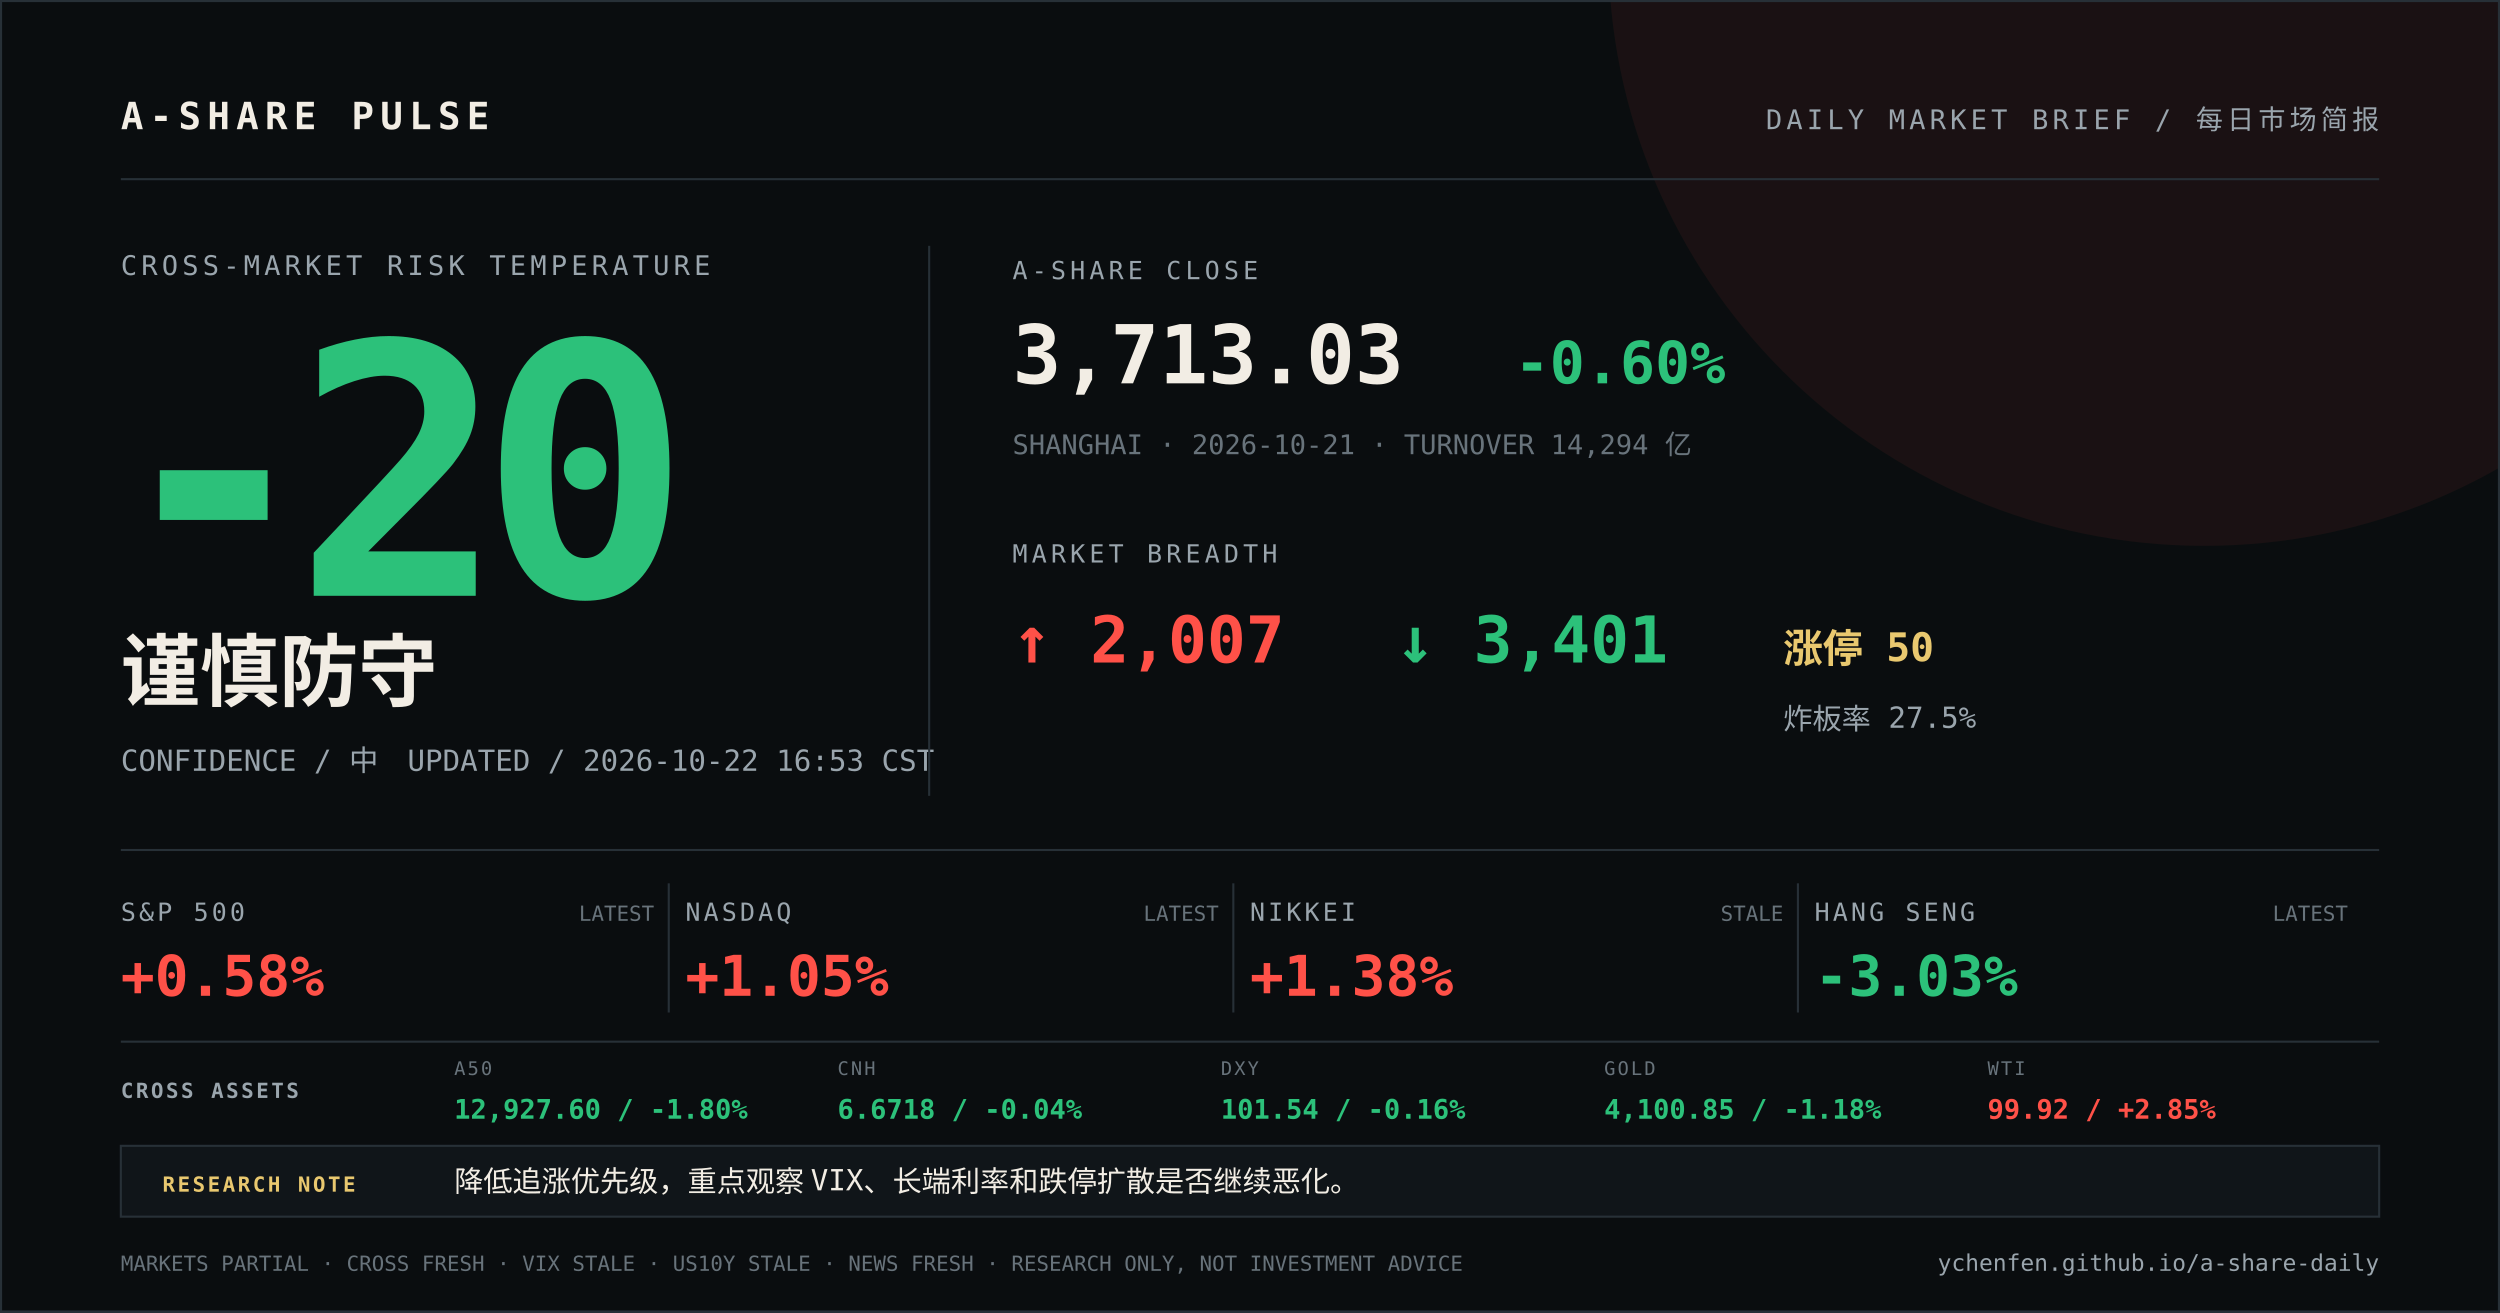
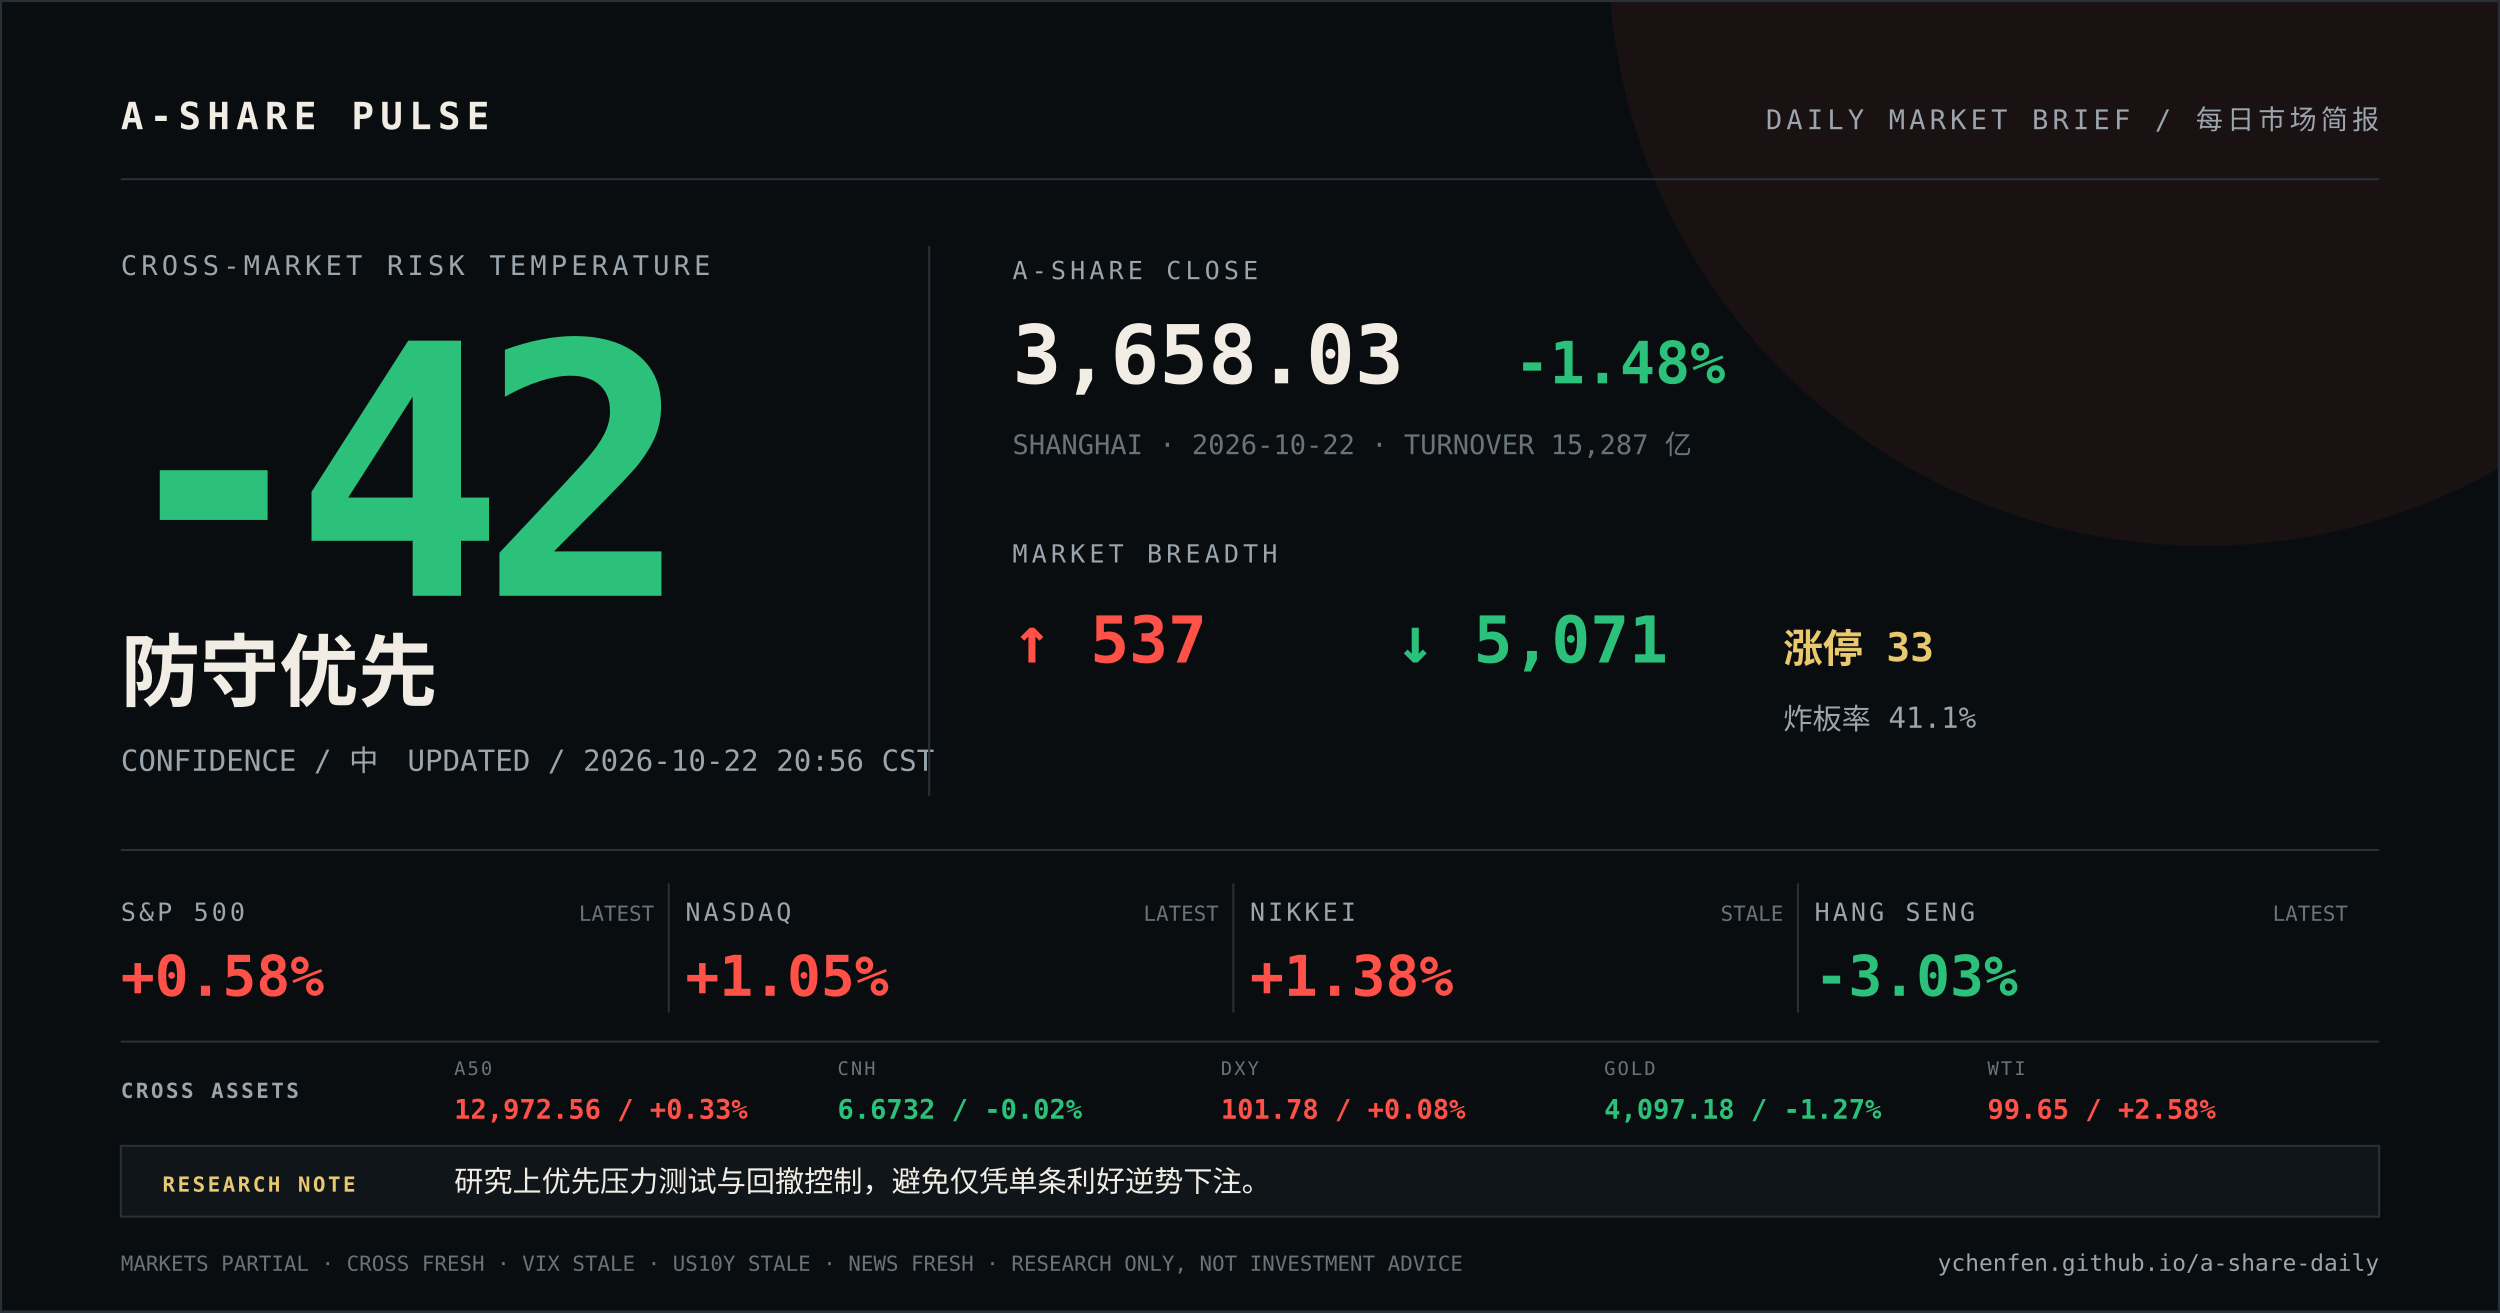
<svg xmlns="http://www.w3.org/2000/svg" width="1200" height="630" viewBox="0 0 1200 630">
  <rect width="1200" height="630" fill="#0a0d0f" />
  <circle cx="1058" cy="-24" r="286" fill="#ff5148" opacity="0.07" />
  <path d="M0 0H1200V630H0Z" fill="none" stroke="#273037" stroke-width="2" />
  <g font-family="DIN Alternate, SFMono-Regular, Menlo, monospace">
    <text x="58" y="62" fill="#f2ede4" font-size="18" font-weight="700" letter-spacing="3">A-SHARE PULSE</text>
    <text x="1142" y="62" fill="#9aa5ad" font-size="13" text-anchor="end" letter-spacing="2">DAILY MARKET BRIEF / 每日市场简报</text>
    <line x1="58" y1="86" x2="1142" y2="86" stroke="#273037" />
    <text x="58" y="132" fill="#9aa5ad" font-size="13" letter-spacing="2">CROSS-MARKET RISK TEMPERATURE</text>
-     <text x="52" y="286" fill="#2cc17a" font-size="168" font-weight="800" letter-spacing="-12">-20</text>
-     <text x="58" y="336" fill="#f2ede4" font-size="38" font-weight="700">谨慎防守</text>
-     <text x="58" y="370" fill="#9aa5ad" font-size="14">CONFIDENCE / 中　UPDATED / 2026-10-22 16:53 CST</text>
+     <text x="52" y="286" fill="#2cc17a" font-size="168" font-weight="800" letter-spacing="-12">-42</text>
+     <text x="58" y="336" fill="#f2ede4" font-size="38" font-weight="700">防守优先</text>
+     <text x="58" y="370" fill="#9aa5ad" font-size="14">CONFIDENCE / 中　UPDATED / 2026-10-22 20:56 CST</text>
    <line x1="446" y1="118" x2="446" y2="382" stroke="#273037" />
    <text x="486" y="134" fill="#9aa5ad" font-size="12" letter-spacing="2">A-SHARE CLOSE</text>
-     <text x="486" y="184" fill="#f2ede4" font-size="39" font-weight="700">3,713.03</text>
-     <text x="727" y="184" fill="#2cc17a" font-size="28" font-weight="700">-0.60%</text>
-     <text x="486" y="218" fill="#68737b" font-size="13">SHANGHAI · 2026-10-21 · TURNOVER 14,294 亿</text>
+     <text x="486" y="184" fill="#f2ede4" font-size="39" font-weight="700">3,658.03</text>
+     <text x="727" y="184" fill="#2cc17a" font-size="28" font-weight="700">-1.48%</text>
+     <text x="486" y="218" fill="#68737b" font-size="13">SHANGHAI · 2026-10-22 · TURNOVER 15,287 亿</text>
    <text x="486" y="270" fill="#9aa5ad" font-size="12" letter-spacing="2">MARKET BREADTH</text>
-     <text x="486" y="318" fill="#ff5148" font-size="31" font-weight="700">↑ 2,007</text>
-     <text x="670" y="318" fill="#2cc17a" font-size="31" font-weight="700">↓ 3,401</text>
-     <text x="856" y="318" fill="#e9c86f" font-size="19" font-weight="700">涨停 50</text>
-     <text x="856" y="350" fill="#9aa5ad" font-size="14">炸板率 27.5%</text>
+     <text x="486" y="318" fill="#ff5148" font-size="31" font-weight="700">↑ 537</text>
+     <text x="670" y="318" fill="#2cc17a" font-size="31" font-weight="700">↓ 5,071</text>
+     <text x="856" y="318" fill="#e9c86f" font-size="19" font-weight="700">涨停 33</text>
+     <text x="856" y="350" fill="#9aa5ad" font-size="14">炸板率 41.1%</text>
    <line x1="58" y1="408" x2="1142" y2="408" stroke="#273037" />
    <text x="58" y="442" fill="#9aa5ad" font-size="12" letter-spacing="1.5">S&amp;P 500</text>
    <text x="58" y="478" fill="#ff5148" font-size="27" font-weight="700">+0.58%</text>
    <text x="314" y="442" fill="#68737b" font-size="10" text-anchor="end">LATEST</text>
    <line x1="321" y1="424" x2="321" y2="486" stroke="#273037" />
    <text x="329" y="442" fill="#9aa5ad" font-size="12" letter-spacing="1.5">NASDAQ</text>
    <text x="329" y="478" fill="#ff5148" font-size="27" font-weight="700">+1.05%</text>
    <text x="585" y="442" fill="#68737b" font-size="10" text-anchor="end">LATEST</text>
    <line x1="592" y1="424" x2="592" y2="486" stroke="#273037" />
    <text x="600" y="442" fill="#9aa5ad" font-size="12" letter-spacing="1.5">NIKKEI</text>
    <text x="600" y="478" fill="#ff5148" font-size="27" font-weight="700">+1.38%</text>
    <text x="856" y="442" fill="#68737b" font-size="10" text-anchor="end">STALE</text>
    <line x1="863" y1="424" x2="863" y2="486" stroke="#273037" />
    <text x="871" y="442" fill="#9aa5ad" font-size="12" letter-spacing="1.5">HANG SENG</text>
    <text x="871" y="478" fill="#2cc17a" font-size="27" font-weight="700">-3.03%</text>
    <text x="1127" y="442" fill="#68737b" font-size="10" text-anchor="end">LATEST</text>
    <line x1="58" y1="500" x2="1142" y2="500" stroke="#273037" />
    <text x="58" y="527" fill="#9aa5ad" font-size="10" font-weight="700" letter-spacing="1.2">CROSS ASSETS</text>
    <text x="218" y="516" fill="#68737b" font-size="9" letter-spacing="1">A50</text>
-     <text x="218" y="537" fill="#2cc17a" font-size="13" font-weight="700">12,927.60 / -1.80%</text>
+     <text x="218" y="537" fill="#ff5148" font-size="13" font-weight="700">12,972.56 / +0.33%</text>
    <text x="402" y="516" fill="#68737b" font-size="9" letter-spacing="1">CNH</text>
-     <text x="402" y="537" fill="#2cc17a" font-size="13" font-weight="700">6.6718 / -0.04%</text>
+     <text x="402" y="537" fill="#2cc17a" font-size="13" font-weight="700">6.6732 / -0.02%</text>
    <text x="586" y="516" fill="#68737b" font-size="9" letter-spacing="1">DXY</text>
-     <text x="586" y="537" fill="#2cc17a" font-size="13" font-weight="700">101.54 / -0.16%</text>
+     <text x="586" y="537" fill="#ff5148" font-size="13" font-weight="700">101.78 / +0.08%</text>
    <text x="770" y="516" fill="#68737b" font-size="9" letter-spacing="1">GOLD</text>
-     <text x="770" y="537" fill="#2cc17a" font-size="13" font-weight="700">4,100.85 / -1.18%</text>
+     <text x="770" y="537" fill="#2cc17a" font-size="13" font-weight="700">4,097.18 / -1.27%</text>
    <text x="954" y="516" fill="#68737b" font-size="9" letter-spacing="1">WTI</text>
-     <text x="954" y="537" fill="#ff5148" font-size="13" font-weight="700">99.92 / +2.85%</text>
+     <text x="954" y="537" fill="#ff5148" font-size="13" font-weight="700">99.65 / +2.58%</text>
    <rect x="58" y="550" width="1084" height="34" fill="#101519" stroke="#273037" />
    <text x="78" y="572" fill="#e9c86f" font-size="10" font-weight="700" letter-spacing="1.2">RESEARCH NOTE</text>
-     <text x="218" y="572" fill="#f2ede4" font-size="14">降低追涨优先级，重点观察 VIX、长端利率和跌停扩散是否继续恶化。</text>
+     <text x="218" y="572" fill="#f2ede4" font-size="14">研究上优先压力测试与回撤控制，避免仅凭单条利好逆势下注。</text>
    <text x="58" y="610" fill="#68737b" font-size="10">MARKETS PARTIAL · CROSS FRESH · VIX STALE · US10Y STALE · NEWS FRESH · RESEARCH ONLY, NOT INVESTMENT ADVICE</text>
    <text x="1142" y="610" fill="#9aa5ad" font-size="11" text-anchor="end">ychenfen.github.io/a-share-daily</text>
  </g>
</svg>
